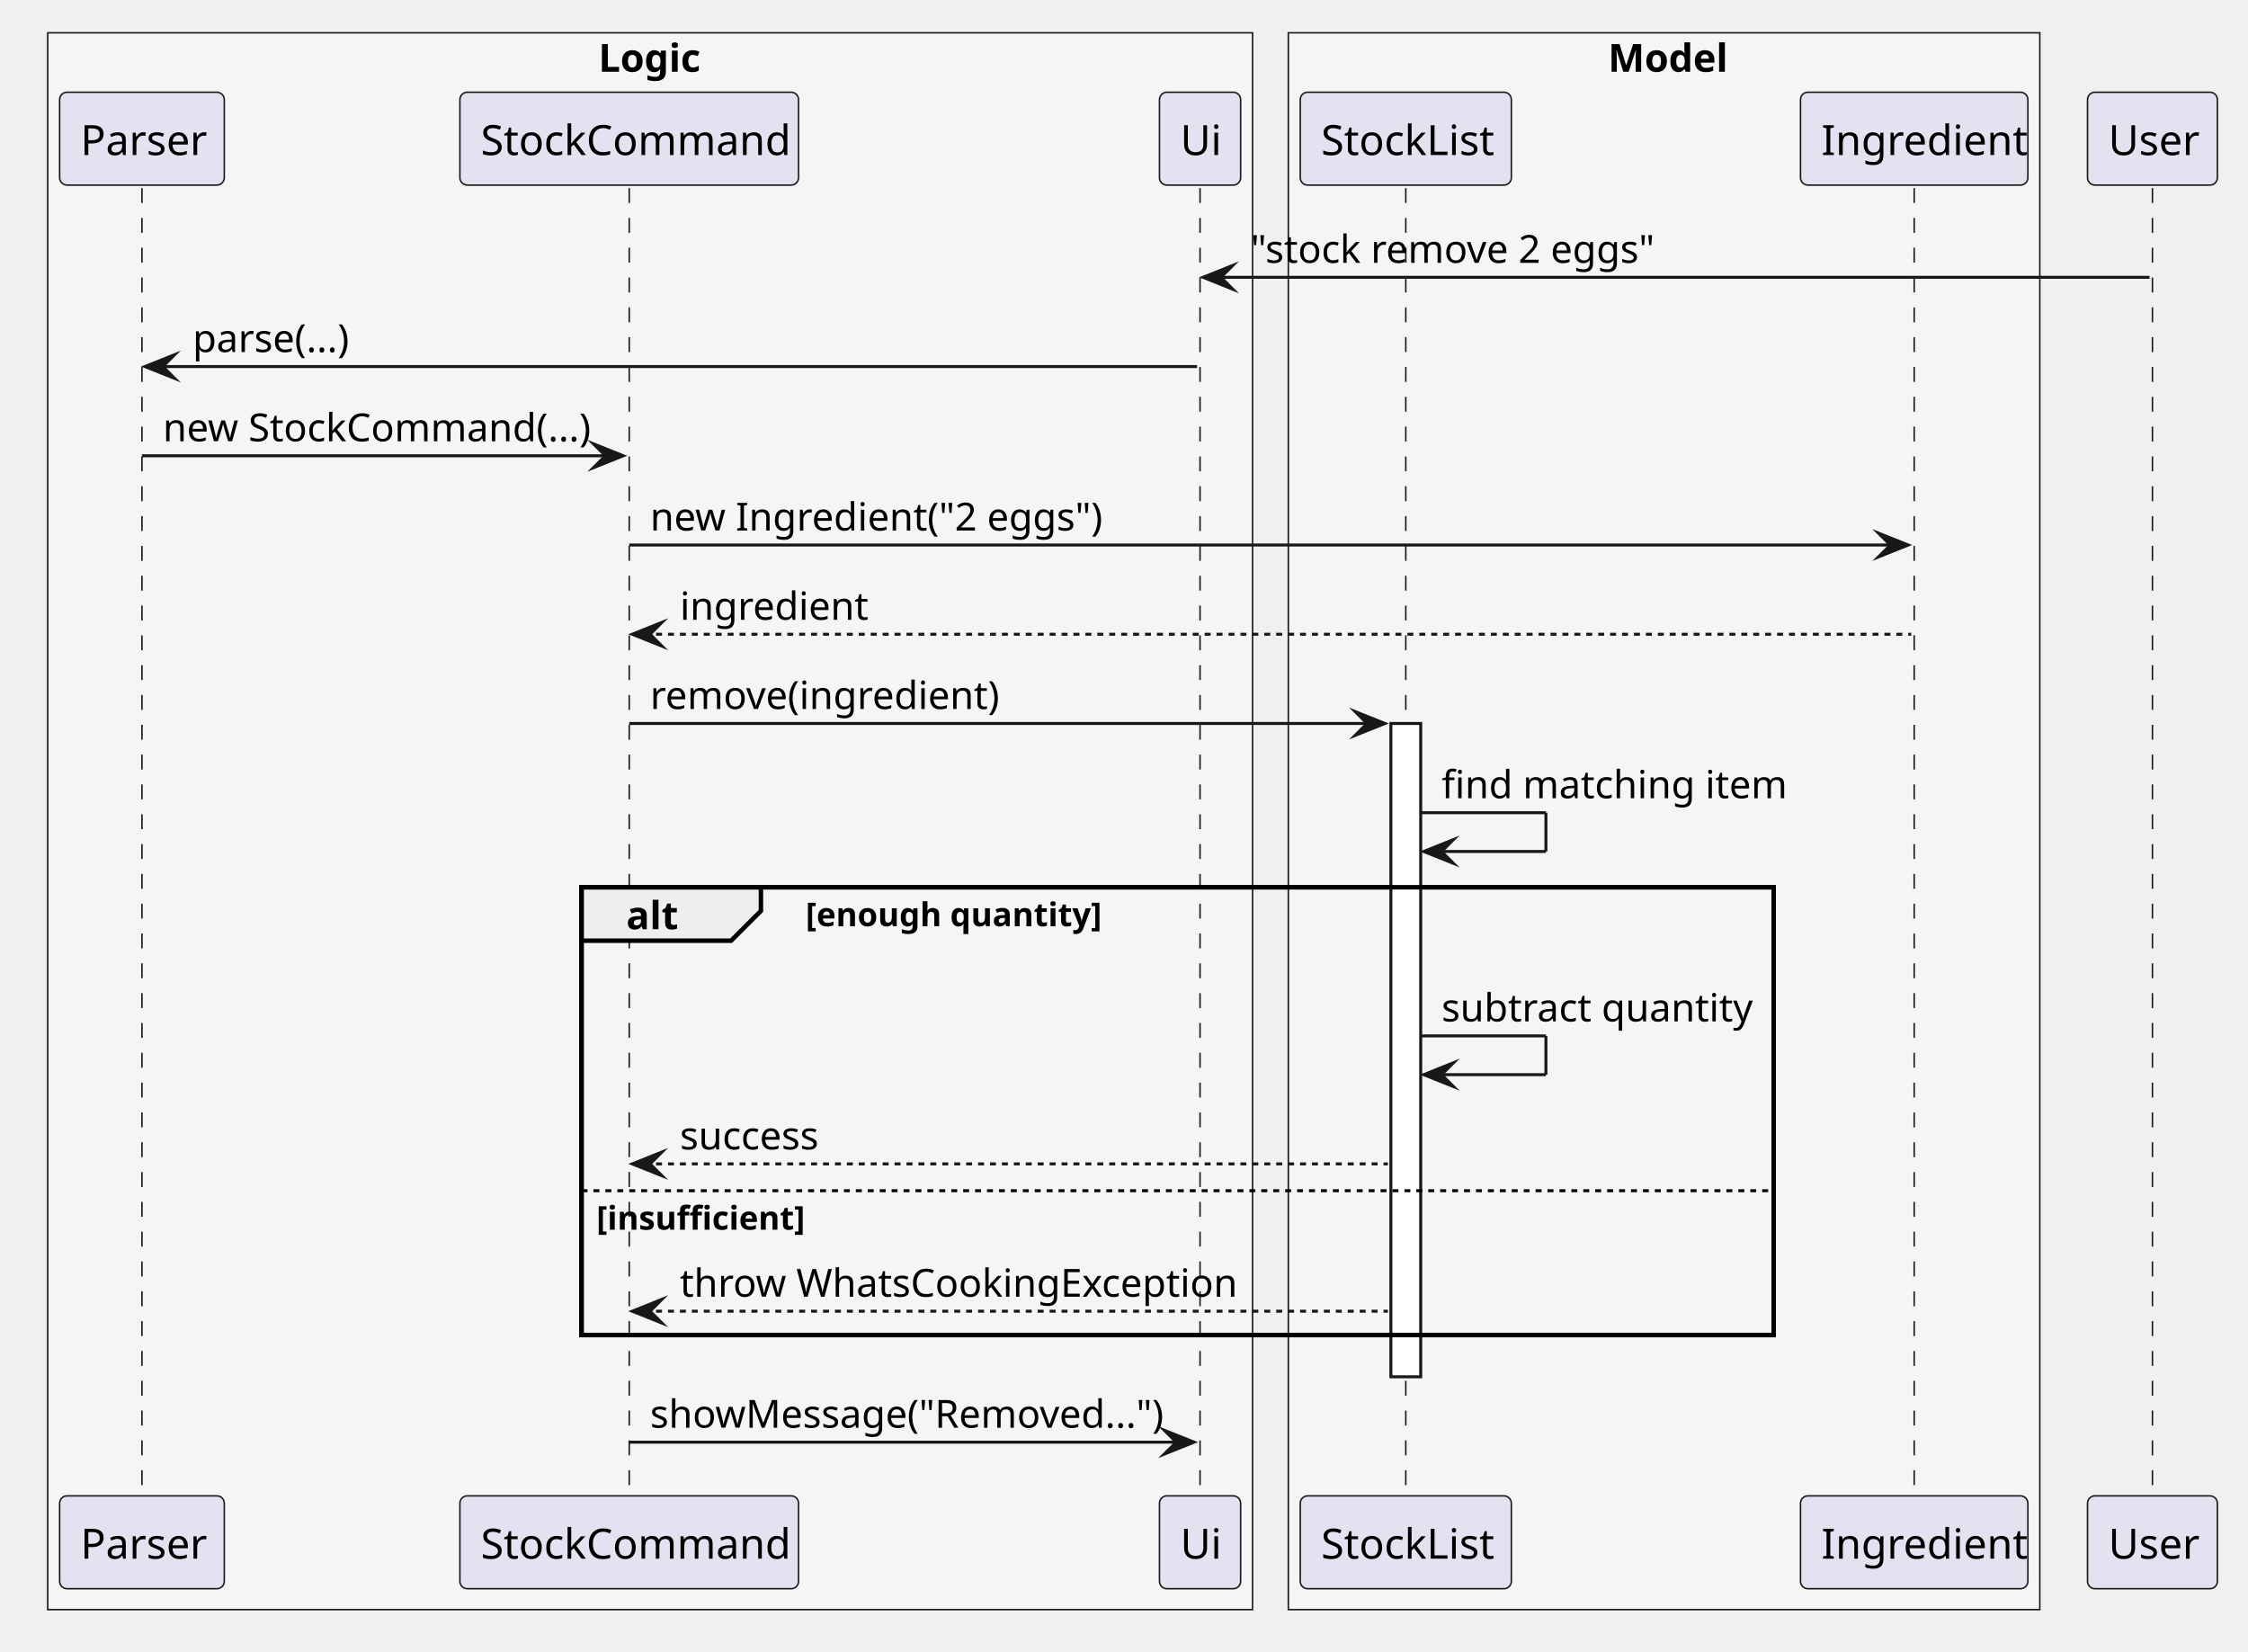
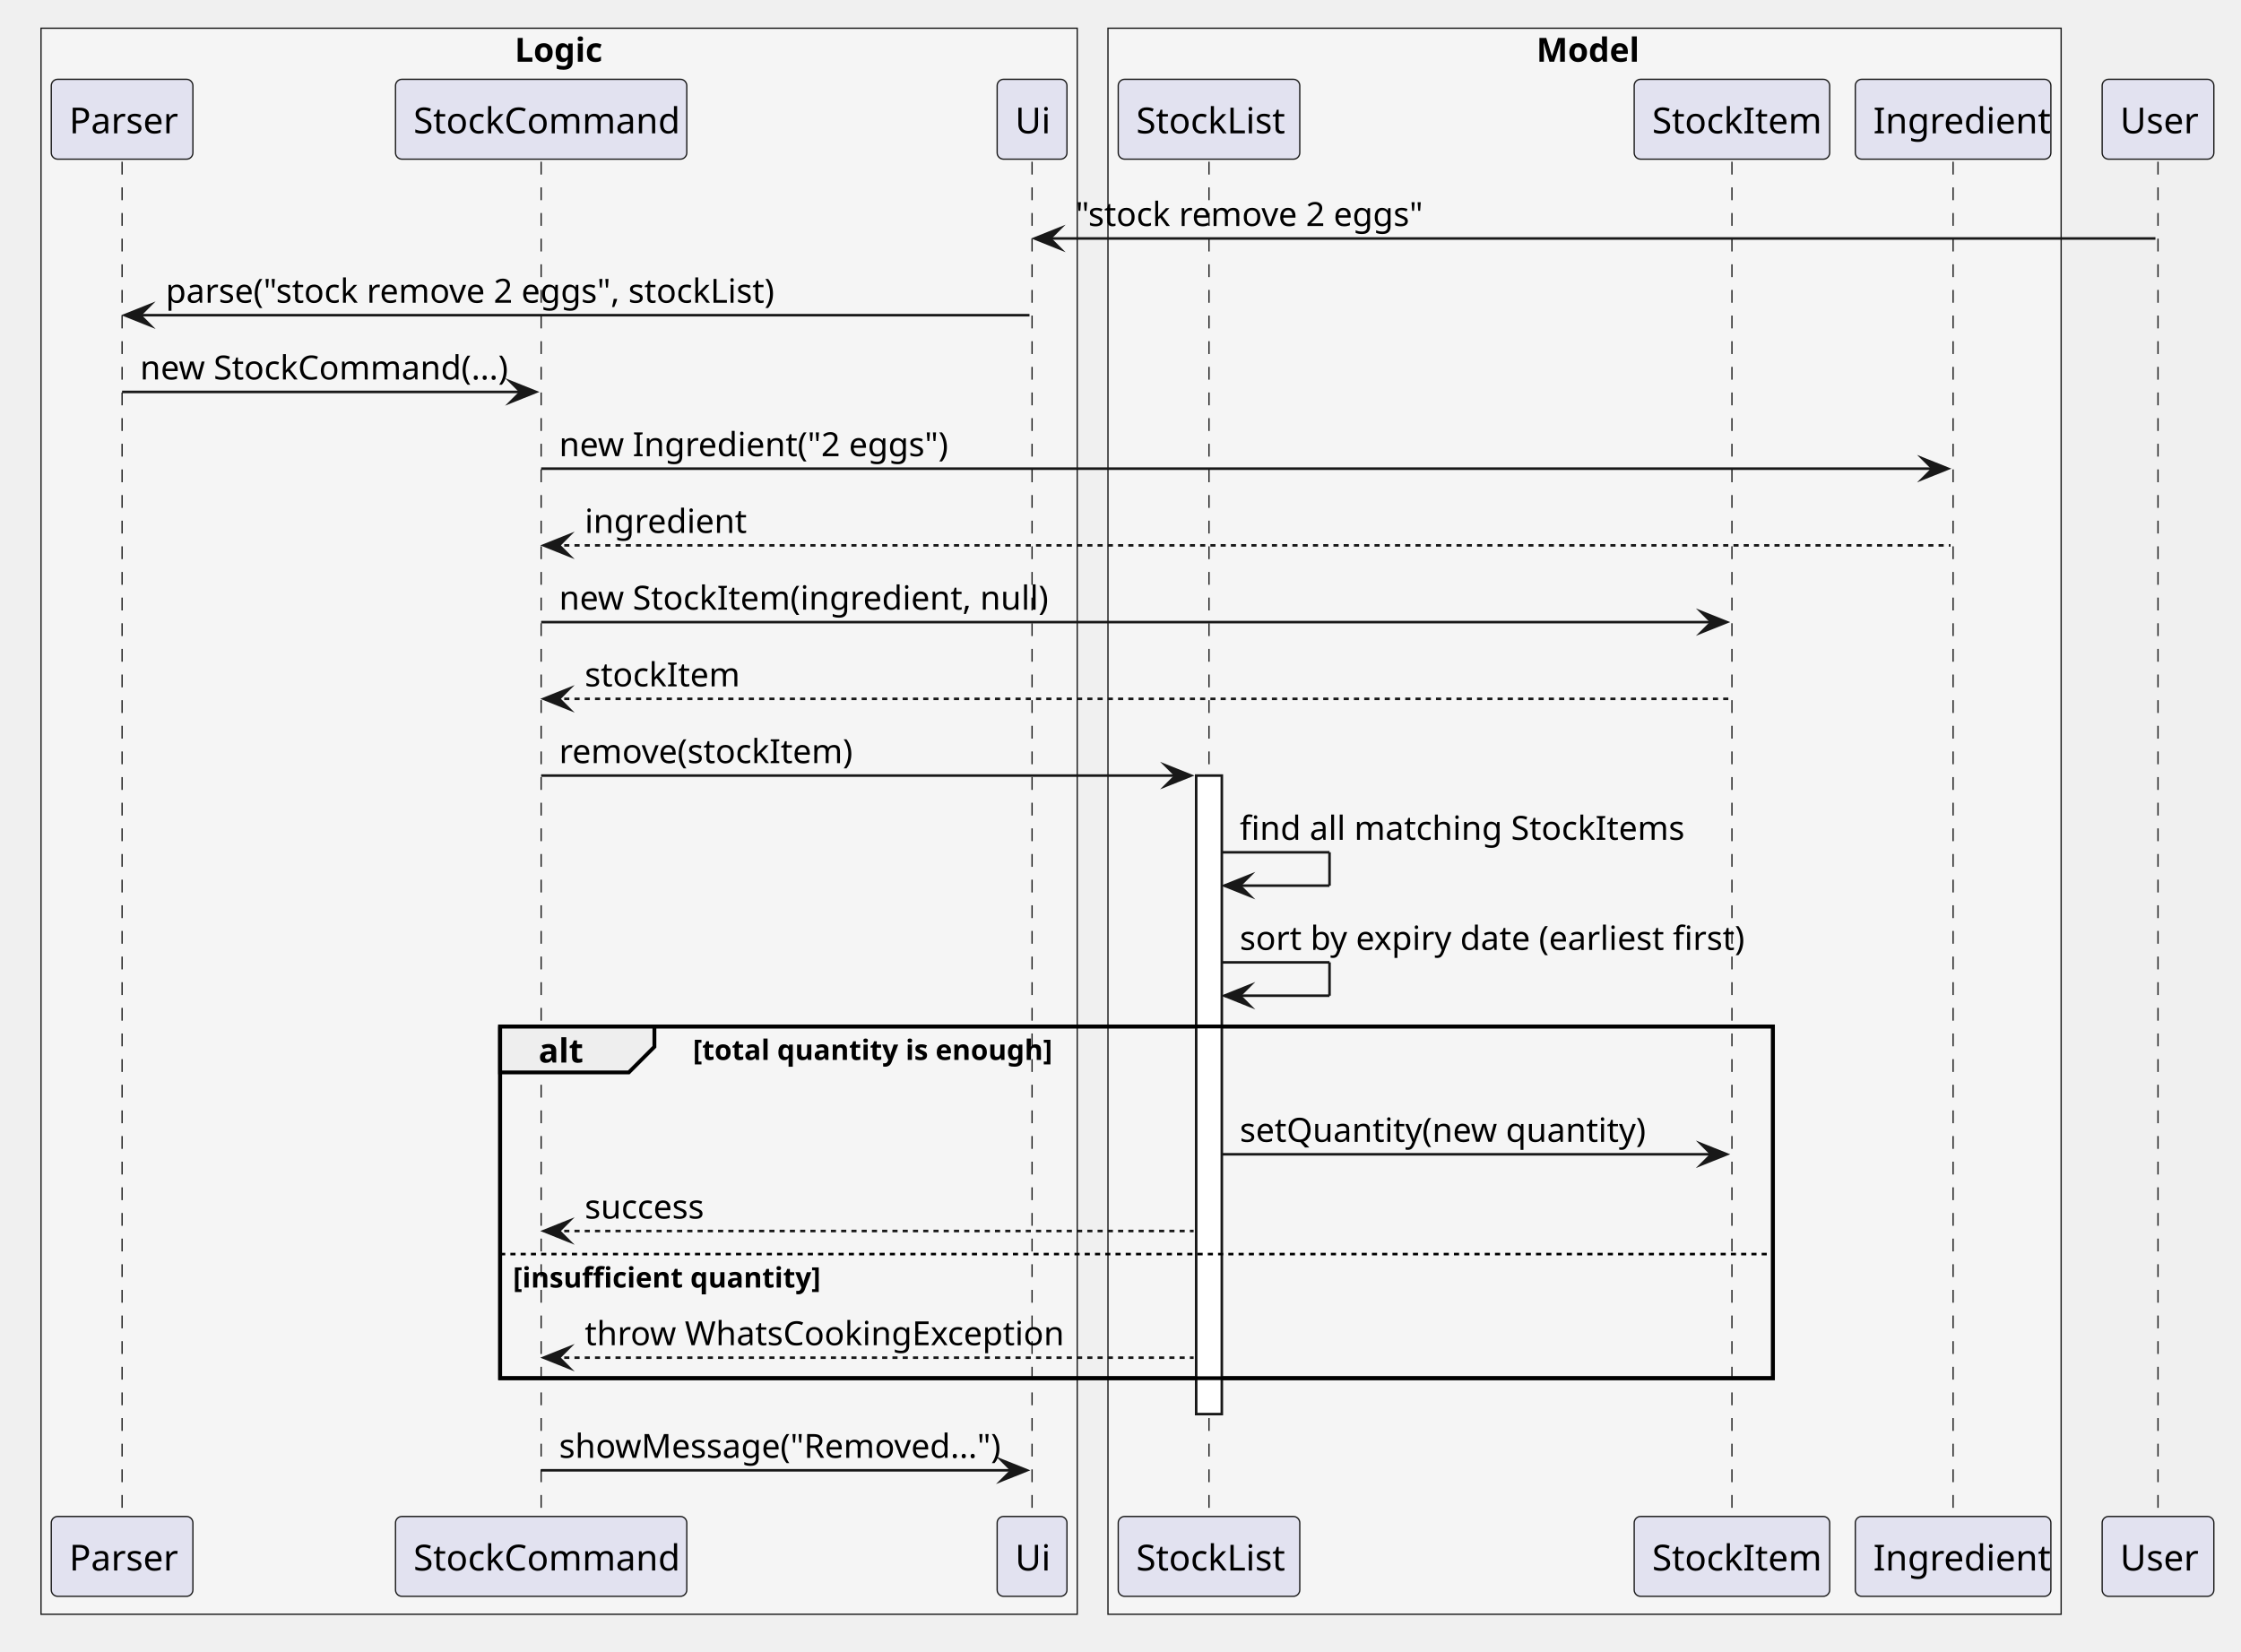
- <svg xmlns="http://www.w3.org/2000/svg" version="1.1" data-diagram-type="SEQUENCE" style="width:754px;height:554px;background:#FFFFFF;" width="754px" height="554px" viewBox="0 0 754 554" zoomAndPan="magnify" preserveAspectRatio="none" contentStyleType="text/css">
+ <svg xmlns="http://www.w3.org/2000/svg" version="1.1" data-diagram-type="SEQUENCE" style="width:874px;height:644px;background:#FFFFFF;" width="874px" height="644px" viewBox="0 0 874 644" zoomAndPan="magnify" preserveAspectRatio="none" contentStyleType="text/css">
  <defs />
  <g font-family="sans-serif" lengthAdjust="spacing">
-     <rect x="16" y="11" width="404.118" height="528.82" fill="#F5F5F5" style="stroke:#181818;stroke-width:0.5;" />
+     <rect x="16" y="11" width="404.118" height="618.599" fill="#F5F5F5" style="stroke:#181818;stroke-width:0.5;" />
    <text x="200.727" y="24.07" fill="#000" font-size="13" textLength="34.665" font-weight="700">Logic</text>
-     <rect x="432.118" y="11" width="252.055" height="528.82" fill="#F5F5F5" style="stroke:#181818;stroke-width:0.5;" />
-     <text x="539.369" y="24.07" fill="#000" font-size="13" textLength="37.553" font-weight="700">Model</text>
-     <rect x="195.05" y="297.562" width="399.854" height="150.181" fill="none" style="stroke:#000;stroke-width:1.5;" />
+     <rect x="432.118" y="11" width="371.734" height="618.599" fill="#F5F5F5" style="stroke:#181818;stroke-width:0.5;" />
+     <text x="599.208" y="24.07" fill="#000" font-size="13" textLength="37.553" font-weight="700">Model</text>
+     <rect x="195.05" y="400.34" width="496.413" height="137.181" fill="none" style="stroke:#000;stroke-width:1.5;" />
    <g>
-       <rect x="44.117" y="63.078" width="8" height="438.591" fill="#000" fill-opacity="0" />
-       <line x1="47.617" y1="63.078" x2="47.617" y2="501.669" style="stroke:#181818;stroke-width:0.5;stroke-dasharray:5,5;" />
+       <rect x="44.117" y="63.078" width="8" height="528.37" fill="#000" fill-opacity="0" />
+       <line x1="47.617" y1="63.078" x2="47.617" y2="591.448" style="stroke:#181818;stroke-width:0.5;stroke-dasharray:5,5;" />
    </g>
    <g>
-       <rect x="207.55" y="63.078" width="8" height="438.591" fill="#000" fill-opacity="0" />
-       <line x1="211.05" y1="63.078" x2="211.05" y2="501.669" style="stroke:#181818;stroke-width:0.5;stroke-dasharray:5,5;" />
+       <rect x="207.55" y="63.078" width="8" height="528.37" fill="#000" fill-opacity="0" />
+       <line x1="211.05" y1="63.078" x2="211.05" y2="591.448" style="stroke:#181818;stroke-width:0.5;stroke-dasharray:5,5;" />
    </g>
    <g>
-       <rect x="399.007" y="63.078" width="8" height="438.591" fill="#000" fill-opacity="0" />
-       <line x1="402.507" y1="63.078" x2="402.507" y2="501.669" style="stroke:#181818;stroke-width:0.5;stroke-dasharray:5,5;" />
+       <rect x="399.007" y="63.078" width="8" height="528.37" fill="#000" fill-opacity="0" />
+       <line x1="402.507" y1="63.078" x2="402.507" y2="591.448" style="stroke:#181818;stroke-width:0.5;stroke-dasharray:5,5;" />
    </g>
    <g>
-       <rect x="468.018" y="63.078" width="8" height="438.591" fill="#000" fill-opacity="0" />
-       <line x1="471.518" y1="63.078" x2="471.518" y2="501.669" style="stroke:#181818;stroke-width:0.5;stroke-dasharray:5,5;" />
+       <rect x="468.018" y="63.078" width="8" height="528.37" fill="#000" fill-opacity="0" />
+       <line x1="471.518" y1="63.078" x2="471.518" y2="591.448" style="stroke:#181818;stroke-width:0.5;stroke-dasharray:5,5;" />
    </g>
    <g>
-       <rect x="466.518" y="242.635" width="10" height="219.107" fill="#FFF" style="stroke:#181818;stroke-width:1;" />
+       <rect x="466.518" y="302.488" width="10" height="249.034" fill="#FFF" style="stroke:#181818;stroke-width:1;" />
    </g>
    <g>
-       <rect x="638.538" y="63.078" width="8" height="438.591" fill="#000" fill-opacity="0" />
-       <line x1="642.038" y1="63.078" x2="642.038" y2="501.669" style="stroke:#181818;stroke-width:0.5;stroke-dasharray:5,5;" />
+       <rect x="671.963" y="63.078" width="8" height="528.37" fill="#000" fill-opacity="0" />
+       <line x1="675.463" y1="63.078" x2="675.463" y2="591.448" style="stroke:#181818;stroke-width:0.5;stroke-dasharray:5,5;" />
    </g>
    <g>
-       <rect x="718.452" y="63.078" width="8" height="438.591" fill="#000" fill-opacity="0" />
-       <line x1="721.952" y1="63.078" x2="721.952" y2="501.669" style="stroke:#181818;stroke-width:0.5;stroke-dasharray:5,5;" />
+       <rect x="758.218" y="63.078" width="8" height="528.37" fill="#000" fill-opacity="0" />
+       <line x1="761.718" y1="63.078" x2="761.718" y2="591.448" style="stroke:#181818;stroke-width:0.5;stroke-dasharray:5,5;" />
+     </g>
+     <g>
+       <rect x="838.131" y="63.078" width="8" height="528.37" fill="#000" fill-opacity="0" />
+       <line x1="841.631" y1="63.078" x2="841.631" y2="591.448" style="stroke:#181818;stroke-width:0.5;stroke-dasharray:5,5;" />
    </g>
    <rect x="20" y="30.926" width="55.234" height="31.151" fill="#E2E2F0" style="stroke:#181818;stroke-width:0.5;" rx="2.5" ry="2.5" />
    <text x="27" y="52.001" fill="#000" font-size="14" textLength="41.234">Parser</text>
    <rect x="154.253" y="30.926" width="113.593" height="31.151" fill="#E2E2F0" style="stroke:#181818;stroke-width:0.5;" rx="2.5" ry="2.5" />
    <text x="161.253" y="52.001" fill="#000" font-size="14" textLength="99.593">StockCommand</text>
    <rect x="388.897" y="30.926" width="27.221" height="31.151" fill="#E2E2F0" style="stroke:#181818;stroke-width:0.5;" rx="2.5" ry="2.5" />
    <text x="395.897" y="52.001" fill="#000" font-size="14" textLength="13.221">Ui</text>
    <rect x="436.118" y="30.926" width="70.8" height="31.151" fill="#E2E2F0" style="stroke:#181818;stroke-width:0.5;" rx="2.5" ry="2.5" />
    <text x="443.118" y="52.001" fill="#000" font-size="14" textLength="56.8">StockList</text>
-     <rect x="603.904" y="30.926" width="76.269" height="31.151" fill="#E2E2F0" style="stroke:#181818;stroke-width:0.5;" rx="2.5" ry="2.5" />
-     <text x="610.904" y="52.001" fill="#000" font-size="14" textLength="62.269">Ingredient</text>
-     <rect x="700.172" y="30.926" width="43.559" height="31.151" fill="#E2E2F0" style="stroke:#181818;stroke-width:0.5;" rx="2.5" ry="2.5" />
-     <text x="707.172" y="52.001" fill="#000" font-size="14" textLength="29.559">User</text>
-     <rect x="20" y="501.669" width="55.234" height="31.151" fill="#E2E2F0" style="stroke:#181818;stroke-width:0.5;" rx="2.5" ry="2.5" />
-     <text x="27" y="522.744" fill="#000" font-size="14" textLength="41.234">Parser</text>
-     <rect x="154.253" y="501.669" width="113.593" height="31.151" fill="#E2E2F0" style="stroke:#181818;stroke-width:0.5;" rx="2.5" ry="2.5" />
-     <text x="161.253" y="522.744" fill="#000" font-size="14" textLength="99.593">StockCommand</text>
-     <rect x="388.897" y="501.669" width="27.221" height="31.151" fill="#E2E2F0" style="stroke:#181818;stroke-width:0.5;" rx="2.5" ry="2.5" />
-     <text x="395.897" y="522.744" fill="#000" font-size="14" textLength="13.221">Ui</text>
-     <rect x="436.118" y="501.669" width="70.8" height="31.151" fill="#E2E2F0" style="stroke:#181818;stroke-width:0.5;" rx="2.5" ry="2.5" />
-     <text x="443.118" y="522.744" fill="#000" font-size="14" textLength="56.8">StockList</text>
-     <rect x="603.904" y="501.669" width="76.269" height="31.151" fill="#E2E2F0" style="stroke:#181818;stroke-width:0.5;" rx="2.5" ry="2.5" />
-     <text x="610.904" y="522.744" fill="#000" font-size="14" textLength="62.269">Ingredient</text>
-     <rect x="700.172" y="501.669" width="43.559" height="31.151" fill="#E2E2F0" style="stroke:#181818;stroke-width:0.5;" rx="2.5" ry="2.5" />
-     <text x="707.172" y="522.744" fill="#000" font-size="14" textLength="29.559">User</text>
+     <rect x="637.342" y="30.926" width="76.241" height="31.151" fill="#E2E2F0" style="stroke:#181818;stroke-width:0.5;" rx="2.5" ry="2.5" />
+     <text x="644.342" y="52.001" fill="#000" font-size="14" textLength="62.241">StockItem</text>
+     <rect x="723.583" y="30.926" width="76.269" height="31.151" fill="#E2E2F0" style="stroke:#181818;stroke-width:0.5;" rx="2.5" ry="2.5" />
+     <text x="730.583" y="52.001" fill="#000" font-size="14" textLength="62.269">Ingredient</text>
+     <rect x="819.852" y="30.926" width="43.559" height="31.151" fill="#E2E2F0" style="stroke:#181818;stroke-width:0.5;" rx="2.5" ry="2.5" />
+     <text x="826.852" y="52.001" fill="#000" font-size="14" textLength="29.559">User</text>
+     <rect x="20" y="591.448" width="55.234" height="31.151" fill="#E2E2F0" style="stroke:#181818;stroke-width:0.5;" rx="2.5" ry="2.5" />
+     <text x="27" y="612.523" fill="#000" font-size="14" textLength="41.234">Parser</text>
+     <rect x="154.253" y="591.448" width="113.593" height="31.151" fill="#E2E2F0" style="stroke:#181818;stroke-width:0.5;" rx="2.5" ry="2.5" />
+     <text x="161.253" y="612.523" fill="#000" font-size="14" textLength="99.593">StockCommand</text>
+     <rect x="388.897" y="591.448" width="27.221" height="31.151" fill="#E2E2F0" style="stroke:#181818;stroke-width:0.5;" rx="2.5" ry="2.5" />
+     <text x="395.897" y="612.523" fill="#000" font-size="14" textLength="13.221">Ui</text>
+     <rect x="436.118" y="591.448" width="70.8" height="31.151" fill="#E2E2F0" style="stroke:#181818;stroke-width:0.5;" rx="2.5" ry="2.5" />
+     <text x="443.118" y="612.523" fill="#000" font-size="14" textLength="56.8">StockList</text>
+     <rect x="637.342" y="591.448" width="76.241" height="31.151" fill="#E2E2F0" style="stroke:#181818;stroke-width:0.5;" rx="2.5" ry="2.5" />
+     <text x="644.342" y="612.523" fill="#000" font-size="14" textLength="62.241">StockItem</text>
+     <rect x="723.583" y="591.448" width="76.269" height="31.151" fill="#E2E2F0" style="stroke:#181818;stroke-width:0.5;" rx="2.5" ry="2.5" />
+     <text x="730.583" y="612.523" fill="#000" font-size="14" textLength="62.269">Ingredient</text>
+     <rect x="819.852" y="591.448" width="43.559" height="31.151" fill="#E2E2F0" style="stroke:#181818;stroke-width:0.5;" rx="2.5" ry="2.5" />
+     <text x="826.852" y="612.523" fill="#000" font-size="14" textLength="29.559">User</text>
    <polygon points="413.507,89.004,403.507,93.004,413.507,97.004,409.507,93.004" fill="#181818" style="stroke:#181818;stroke-width:1;stroke-linejoin:miter;stroke-miterlimit:10;" />
-     <line x1="407.507" y1="93.004" x2="720.952" y2="93.004" style="stroke:#181818;stroke-width:1;" />
+     <line x1="407.507" y1="93.004" x2="840.631" y2="93.004" style="stroke:#181818;stroke-width:1;" />
    <text x="419.507" y="88.147" fill="#000" font-size="13" textLength="129.175">"stock remove 2 eggs"</text>
    <polygon points="58.617,118.93,48.617,122.93,58.617,126.93,54.617,122.93" fill="#181818" style="stroke:#181818;stroke-width:1;stroke-linejoin:miter;stroke-miterlimit:10;" />
    <line x1="52.617" y1="122.93" x2="401.507" y2="122.93" style="stroke:#181818;stroke-width:1;" />
-     <text x="64.617" y="118.074" fill="#000" font-size="13" textLength="52.013">parse(...)</text>
+     <text x="64.617" y="118.074" fill="#000" font-size="13" textLength="228.147">parse("stock remove 2 eggs", stockList)</text>
    <polygon points="199.05,148.856,209.05,152.856,199.05,156.856,203.05,152.856" fill="#181818" style="stroke:#181818;stroke-width:1;stroke-linejoin:miter;stroke-miterlimit:10;" />
    <line x1="47.617" y1="152.856" x2="205.05" y2="152.856" style="stroke:#181818;stroke-width:1;" />
    <text x="54.617" y="148" fill="#000" font-size="13" textLength="139.433">new StockCommand(...)</text>
-     <polygon points="630.038,178.783,640.038,182.783,630.038,186.783,634.038,182.783" fill="#181818" style="stroke:#181818;stroke-width:1;stroke-linejoin:miter;stroke-miterlimit:10;" />
-     <line x1="211.05" y1="182.783" x2="636.038" y2="182.783" style="stroke:#181818;stroke-width:1;" />
+     <polygon points="749.718,178.783,759.718,182.783,749.718,186.783,753.718,182.783" fill="#181818" style="stroke:#181818;stroke-width:1;stroke-linejoin:miter;stroke-miterlimit:10;" />
+     <line x1="211.05" y1="182.783" x2="755.718" y2="182.783" style="stroke:#181818;stroke-width:1;" />
    <text x="218.05" y="177.926" fill="#000" font-size="13" textLength="142.2">new Ingredient("2 eggs")</text>
    <polygon points="222.05,208.709,212.05,212.709,222.05,216.709,218.05,212.709" fill="#181818" style="stroke:#181818;stroke-width:1;stroke-linejoin:miter;stroke-miterlimit:10;" />
-     <line x1="216.05" y1="212.709" x2="641.038" y2="212.709" style="stroke:#181818;stroke-width:1;stroke-dasharray:2,2;" />
+     <line x1="216.05" y1="212.709" x2="760.718" y2="212.709" style="stroke:#181818;stroke-width:1;stroke-dasharray:2,2;" />
    <text x="228.05" y="207.853" fill="#000" font-size="13" textLength="57.097">ingredient</text>
-     <polygon points="454.518,238.635,464.518,242.635,454.518,246.635,458.518,242.635" fill="#181818" style="stroke:#181818;stroke-width:1;stroke-linejoin:miter;stroke-miterlimit:10;" />
-     <line x1="211.05" y1="242.635" x2="460.518" y2="242.635" style="stroke:#181818;stroke-width:1;" />
-     <text x="218.05" y="237.779" fill="#000" font-size="13" textLength="109.104">remove(ingredient)</text>
-     <line x1="476.518" y1="272.562" x2="518.518" y2="272.562" style="stroke:#181818;stroke-width:1;" />
-     <line x1="518.518" y1="272.562" x2="518.518" y2="285.562" style="stroke:#181818;stroke-width:1;" />
-     <line x1="477.518" y1="285.562" x2="518.518" y2="285.562" style="stroke:#181818;stroke-width:1;" />
-     <polygon points="487.518,281.562,477.518,285.562,487.518,289.562,483.518,285.562" fill="#181818" style="stroke:#181818;stroke-width:1;stroke-linejoin:miter;stroke-miterlimit:10;" />
-     <text x="483.518" y="267.705" fill="#000" font-size="13" textLength="105.492">find matching item</text>
-     <path d="M195.05,297.562 L255.221,297.562 L255.221,305.488 L245.221,315.488 L195.05,315.488 L195.05,297.562" style="stroke:#000;stroke-width:1.5;" fill="#EEE" />
-     <rect x="195.05" y="297.562" width="399.854" height="150.181" fill="none" style="stroke:#000;stroke-width:1.5;" />
-     <text x="210.05" y="311.631" fill="#000" font-size="13" textLength="15.171" font-weight="700">alt</text>
-     <text x="270.221" y="310.621" fill="#000" font-size="11" textLength="92.872" font-weight="700">[enough quantity]</text>
-     <line x1="476.518" y1="347.414" x2="518.518" y2="347.414" style="stroke:#181818;stroke-width:1;" />
-     <line x1="518.518" y1="347.414" x2="518.518" y2="360.414" style="stroke:#181818;stroke-width:1;" />
-     <line x1="477.518" y1="360.414" x2="518.518" y2="360.414" style="stroke:#181818;stroke-width:1;" />
-     <polygon points="487.518,356.414,477.518,360.414,487.518,364.414,483.518,360.414" fill="#181818" style="stroke:#181818;stroke-width:1;stroke-linejoin:miter;stroke-miterlimit:10;" />
-     <text x="483.518" y="342.558" fill="#000" font-size="13" textLength="95.386">subtract quantity</text>
-     <polygon points="222.05,386.34,212.05,390.34,222.05,394.34,218.05,390.34" fill="#181818" style="stroke:#181818;stroke-width:1;stroke-linejoin:miter;stroke-miterlimit:10;" />
-     <line x1="216.05" y1="390.34" x2="465.518" y2="390.34" style="stroke:#181818;stroke-width:1;stroke-dasharray:2,2;" />
-     <text x="228.05" y="385.484" fill="#000" font-size="13" textLength="46.96">success</text>
-     <line x1="195.05" y1="399.34" x2="594.904" y2="399.34" style="stroke:#000;stroke-width:1;stroke-dasharray:2,2;" />
-     <text x="200.05" y="412.399" fill="#000" font-size="11" textLength="65.995" font-weight="700">[insufficient]</text>
-     <polygon points="222.05,435.743,212.05,439.743,222.05,443.743,218.05,439.743" fill="#181818" style="stroke:#181818;stroke-width:1;stroke-linejoin:miter;stroke-miterlimit:10;" />
-     <line x1="216.05" y1="439.743" x2="465.518" y2="439.743" style="stroke:#181818;stroke-width:1;stroke-dasharray:2,2;" />
-     <text x="228.05" y="434.886" fill="#000" font-size="13" textLength="177.03">throw WhatsCookingException</text>
-     <polygon points="390.507,479.669,400.507,483.669,390.507,487.669,394.507,483.669" fill="#181818" style="stroke:#181818;stroke-width:1;stroke-linejoin:miter;stroke-miterlimit:10;" />
-     <line x1="211.05" y1="483.669" x2="396.507" y2="483.669" style="stroke:#181818;stroke-width:1;" />
-     <text x="218.05" y="478.813" fill="#000" font-size="13" textLength="167.458">showMessage("Removed...")</text>
+     <polygon points="663.463,238.635,673.463,242.635,663.463,246.635,667.463,242.635" fill="#181818" style="stroke:#181818;stroke-width:1;stroke-linejoin:miter;stroke-miterlimit:10;" />
+     <line x1="211.05" y1="242.635" x2="669.463" y2="242.635" style="stroke:#181818;stroke-width:1;" />
+     <text x="218.05" y="237.779" fill="#000" font-size="13" textLength="178.471">new StockItem(ingredient, null)</text>
+     <polygon points="222.05,268.562,212.05,272.562,222.05,276.562,218.05,272.562" fill="#181818" style="stroke:#181818;stroke-width:1;stroke-linejoin:miter;stroke-miterlimit:10;" />
+     <line x1="216.05" y1="272.562" x2="674.463" y2="272.562" style="stroke:#181818;stroke-width:1;stroke-dasharray:2,2;" />
+     <text x="228.05" y="267.705" fill="#000" font-size="13" textLength="55.625">stockItem</text>
+     <polygon points="454.518,298.488,464.518,302.488,454.518,306.488,458.518,302.488" fill="#181818" style="stroke:#181818;stroke-width:1;stroke-linejoin:miter;stroke-miterlimit:10;" />
+     <line x1="211.05" y1="302.488" x2="460.518" y2="302.488" style="stroke:#181818;stroke-width:1;" />
+     <text x="218.05" y="297.631" fill="#000" font-size="13" textLength="107.631">remove(stockItem)</text>
+     <line x1="476.518" y1="332.414" x2="518.518" y2="332.414" style="stroke:#181818;stroke-width:1;" />
+     <line x1="518.518" y1="332.414" x2="518.518" y2="345.414" style="stroke:#181818;stroke-width:1;" />
+     <line x1="477.518" y1="345.414" x2="518.518" y2="345.414" style="stroke:#181818;stroke-width:1;" />
+     <polygon points="487.518,341.414,477.518,345.414,487.518,349.414,483.518,345.414" fill="#181818" style="stroke:#181818;stroke-width:1;stroke-linejoin:miter;stroke-miterlimit:10;" />
+     <text x="483.518" y="327.558" fill="#000" font-size="13" textLength="161.846">find all matching StockItems</text>
+     <line x1="476.518" y1="375.34" x2="518.518" y2="375.34" style="stroke:#181818;stroke-width:1;" />
+     <line x1="518.518" y1="375.34" x2="518.518" y2="388.34" style="stroke:#181818;stroke-width:1;" />
+     <line x1="477.518" y1="388.34" x2="518.518" y2="388.34" style="stroke:#181818;stroke-width:1;" />
+     <polygon points="487.518,384.34,477.518,388.34,487.518,392.34,483.518,388.34" fill="#181818" style="stroke:#181818;stroke-width:1;stroke-linejoin:miter;stroke-miterlimit:10;" />
+     <text x="483.518" y="370.484" fill="#000" font-size="13" textLength="184.945">sort by expiry date (earliest first)</text>
+     <path d="M195.05,400.34 L255.221,400.34 L255.221,408.267 L245.221,418.267 L195.05,418.267 L195.05,400.34" style="stroke:#000;stroke-width:1.5;" fill="#EEE" />
+     <rect x="195.05" y="400.34" width="496.413" height="137.181" fill="none" style="stroke:#000;stroke-width:1.5;" />
+     <text x="210.05" y="414.41" fill="#000" font-size="13" textLength="15.171" font-weight="700">alt</text>
+     <text x="270.221" y="413.399" fill="#000" font-size="11" textLength="131.377" font-weight="700">[total quantity is enough]</text>
+     <polygon points="663.463,446.193,673.463,450.193,663.463,454.193,667.463,450.193" fill="#181818" style="stroke:#181818;stroke-width:1;stroke-linejoin:miter;stroke-miterlimit:10;" />
+     <line x1="476.518" y1="450.193" x2="669.463" y2="450.193" style="stroke:#181818;stroke-width:1;" />
+     <text x="483.518" y="445.336" fill="#000" font-size="13" textLength="147.405">setQuantity(new quantity)</text>
+     <polygon points="222.05,476.119,212.05,480.119,222.05,484.119,218.05,480.119" fill="#181818" style="stroke:#181818;stroke-width:1;stroke-linejoin:miter;stroke-miterlimit:10;" />
+     <line x1="216.05" y1="480.119" x2="465.518" y2="480.119" style="stroke:#181818;stroke-width:1;stroke-dasharray:2,2;" />
+     <text x="228.05" y="475.263" fill="#000" font-size="13" textLength="46.96">success</text>
+     <line x1="195.05" y1="489.119" x2="691.463" y2="489.119" style="stroke:#000;stroke-width:1;stroke-dasharray:2,2;" />
+     <text x="200.05" y="502.178" fill="#000" font-size="11" textLength="111.826" font-weight="700">[insufficient quantity]</text>
+     <polygon points="222.05,525.521,212.05,529.521,222.05,533.521,218.05,529.521" fill="#181818" style="stroke:#181818;stroke-width:1;stroke-linejoin:miter;stroke-miterlimit:10;" />
+     <line x1="216.05" y1="529.521" x2="465.518" y2="529.521" style="stroke:#181818;stroke-width:1;stroke-dasharray:2,2;" />
+     <text x="228.05" y="524.665" fill="#000" font-size="13" textLength="177.03">throw WhatsCookingException</text>
+     <polygon points="390.507,569.448,400.507,573.448,390.507,577.448,394.507,573.448" fill="#181818" style="stroke:#181818;stroke-width:1;stroke-linejoin:miter;stroke-miterlimit:10;" />
+     <line x1="211.05" y1="573.448" x2="396.507" y2="573.448" style="stroke:#181818;stroke-width:1;" />
+     <text x="218.05" y="568.591" fill="#000" font-size="13" textLength="167.458">showMessage("Removed...")</text>
  </g>
</svg>
